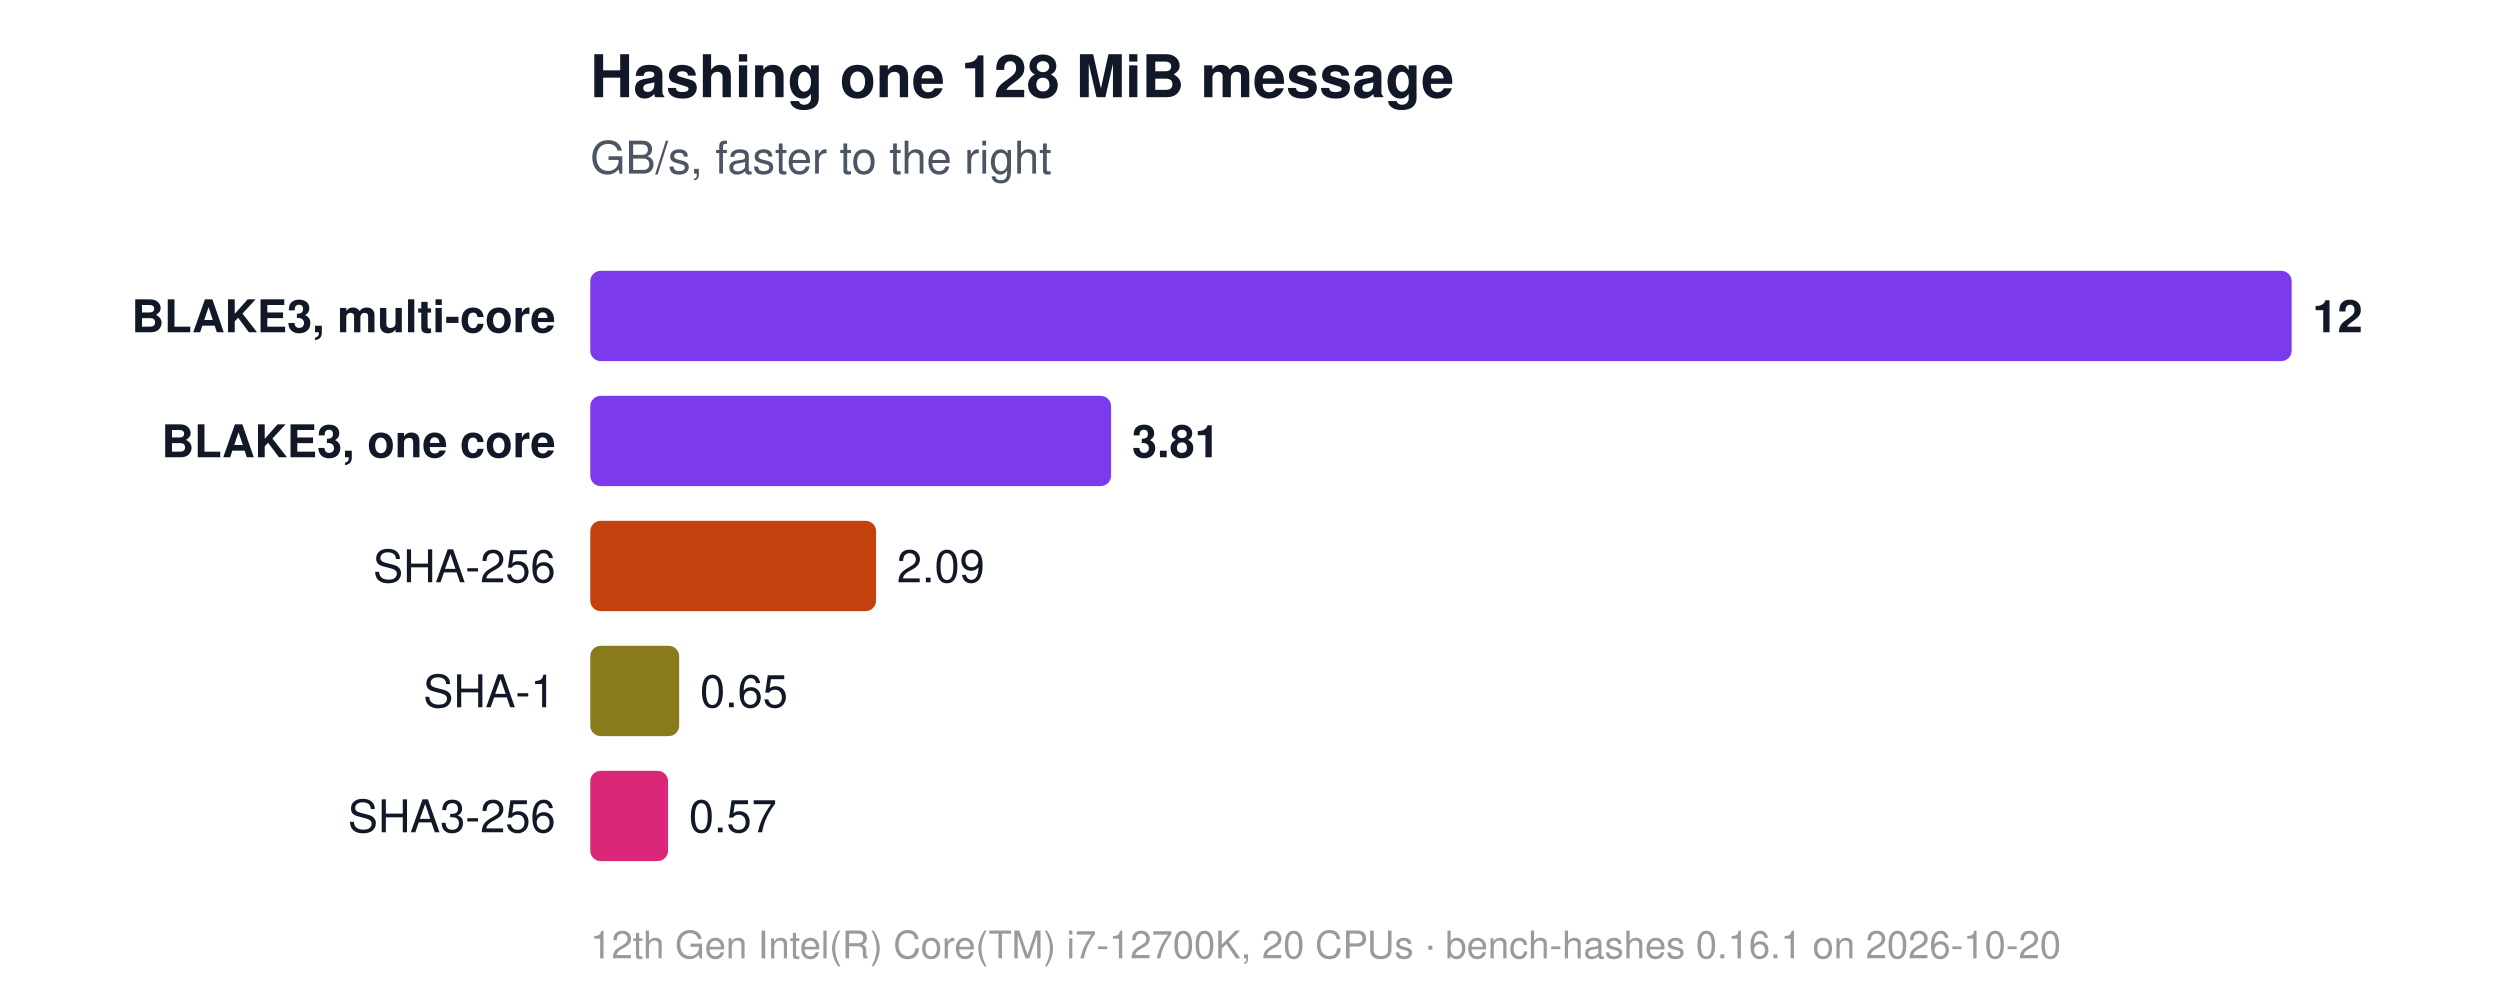
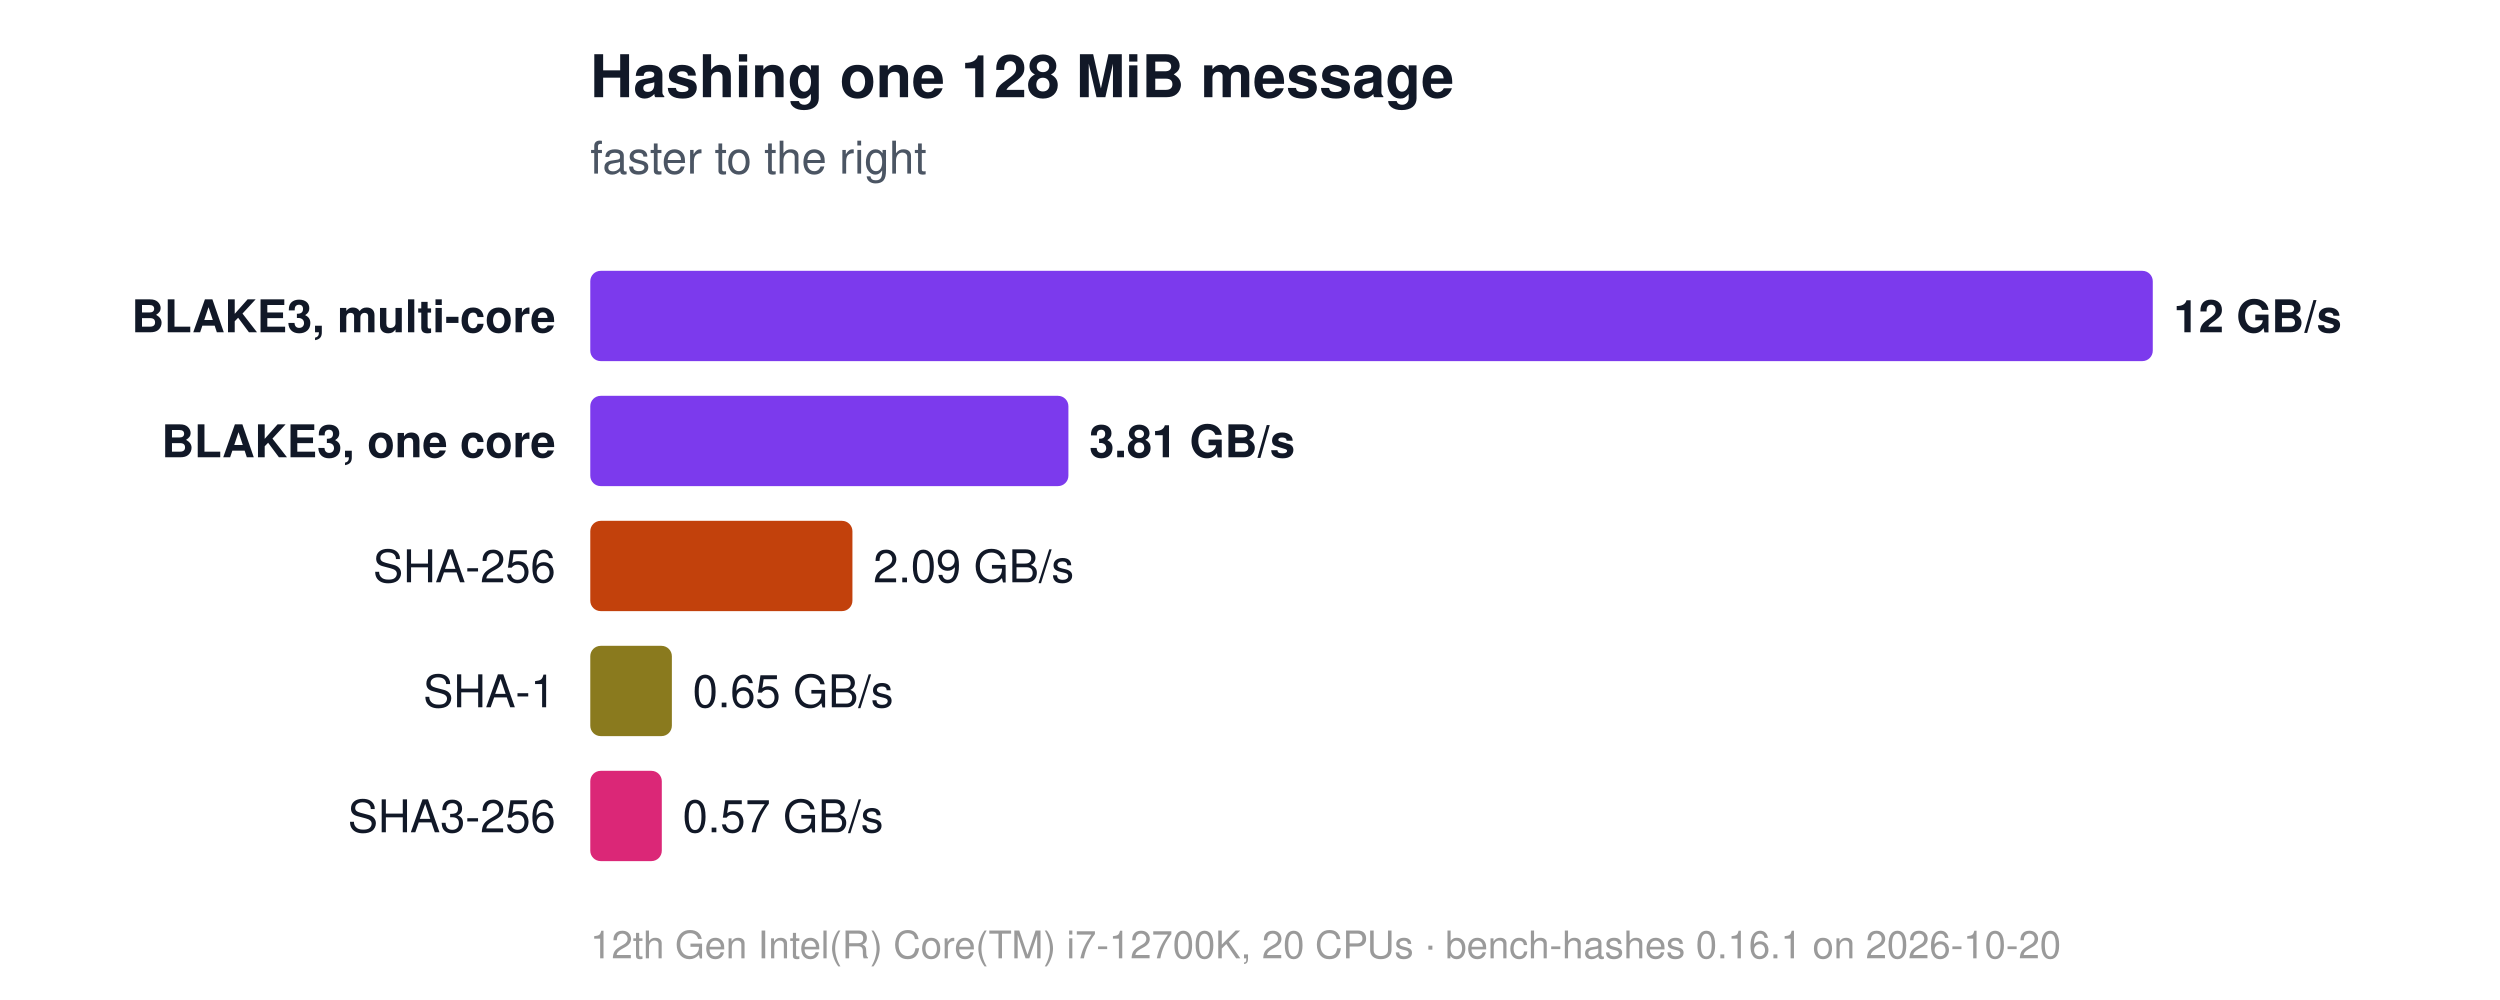
<svg xmlns="http://www.w3.org/2000/svg" width="720" height="288" viewBox="0 0 720 288" font-family="-apple-system, BlinkMacSystemFont, 'Segoe UI', Helvetica, Arial, sans-serif">
  <rect width="720" height="288" fill="#ffffff" />
  <text x="170" y="28" font-size="17" font-weight="600" fill="#111827">Hashing one 128 MiB message</text>
-   <text x="170" y="50" font-size="13" fill="#4b5563">GB/s, faster to the right</text>
+   <text x="170" y="50" font-size="13" fill="#4b5563">faster to the right</text>
  <text x="160" y="95.7" font-size="13" fill="#111827" text-anchor="end" font-weight="600">BLAKE3, multi-core</text>
-   <rect x="170" y="78" width="490.0" height="26" rx="3" fill="#7c3aed" />
-   <text x="666.0" y="95.7" font-size="13" fill="#111827" font-weight="600">12</text>
+   <rect x="170" y="78" width="450.0" height="26" rx="3" fill="#7c3aed" />
+   <text x="626.0" y="95.7" font-size="13" fill="#111827" font-weight="600">12 GB/s</text>
  <text x="160" y="131.7" font-size="13" fill="#111827" text-anchor="end" font-weight="600">BLAKE3, one core</text>
-   <rect x="170" y="114" width="150.0" height="26" rx="3" fill="#7c3aed" />
-   <text x="326.0" y="131.7" font-size="13" fill="#111827" font-weight="600">3.81</text>
+   <rect x="170" y="114" width="137.7" height="26" rx="3" fill="#7c3aed" />
+   <text x="313.7" y="131.7" font-size="13" fill="#111827" font-weight="600">3.81 GB/s</text>
  <text x="160" y="167.7" font-size="13" fill="#111827" text-anchor="end">SHA-256</text>
-   <rect x="170" y="150" width="82.3" height="26" rx="3" fill="#c2410c" />
-   <text x="258.3" y="167.7" font-size="13" fill="#111827">2.09</text>
+   <rect x="170" y="150" width="75.5" height="26" rx="3" fill="#c2410c" />
+   <text x="251.5" y="167.7" font-size="13" fill="#111827">2.09 GB/s</text>
  <text x="160" y="203.7" font-size="13" fill="#111827" text-anchor="end">SHA-1</text>
-   <rect x="170" y="186" width="25.6" height="26" rx="3" fill="#8a7a1e" />
-   <text x="201.6" y="203.7" font-size="13" fill="#111827">0.65</text>
+   <rect x="170" y="186" width="23.5" height="26" rx="3" fill="#8a7a1e" />
+   <text x="199.5" y="203.7" font-size="13" fill="#111827">0.65 GB/s</text>
  <text x="160" y="239.7" font-size="13" fill="#111827" text-anchor="end">SHA3-256</text>
-   <rect x="170" y="222" width="22.4" height="26" rx="3" fill="#db2777" />
-   <text x="198.4" y="239.7" font-size="13" fill="#111827">0.57</text>
+   <rect x="170" y="222" width="20.6" height="26" rx="3" fill="#db2777" />
+   <text x="196.6" y="239.7" font-size="13" fill="#111827">0.57 GB/s</text>
  <text x="170" y="276.0" font-size="11" fill="#9a9a9a">12th Gen Intel(R) Core(TM) i7-12700K, 20 CPUs · bench-hashes 0.16.1 on 2026-10-20</text>
</svg>
